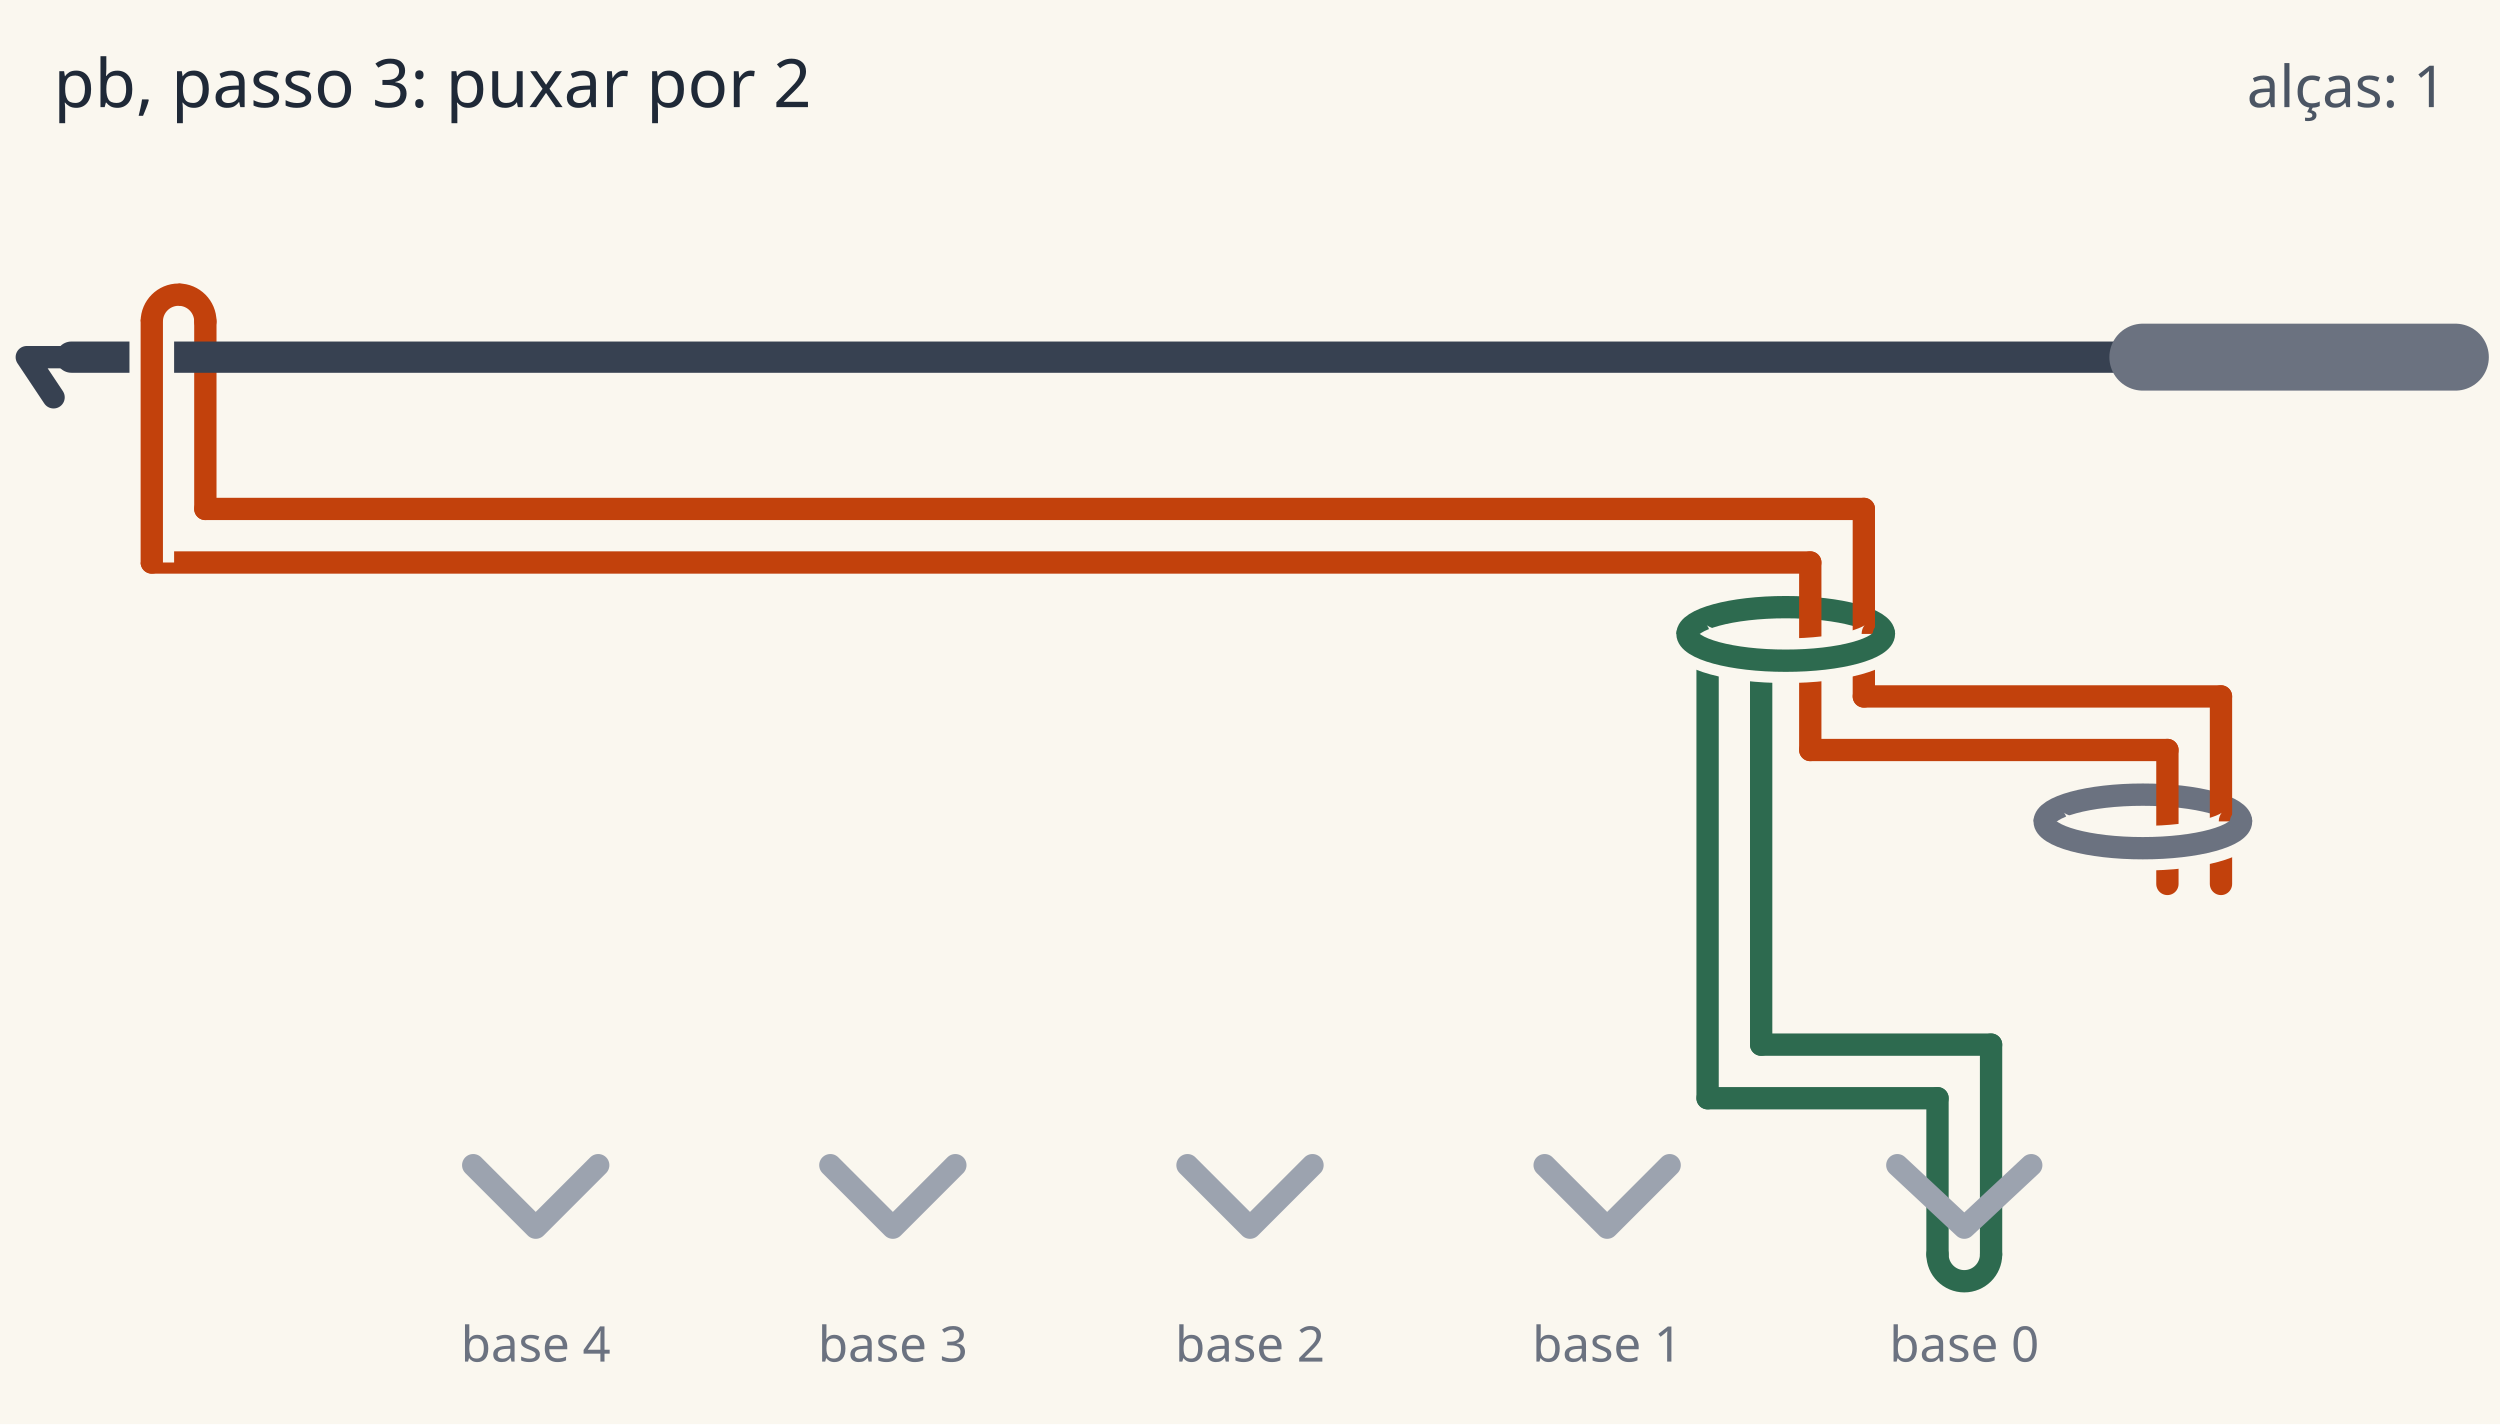
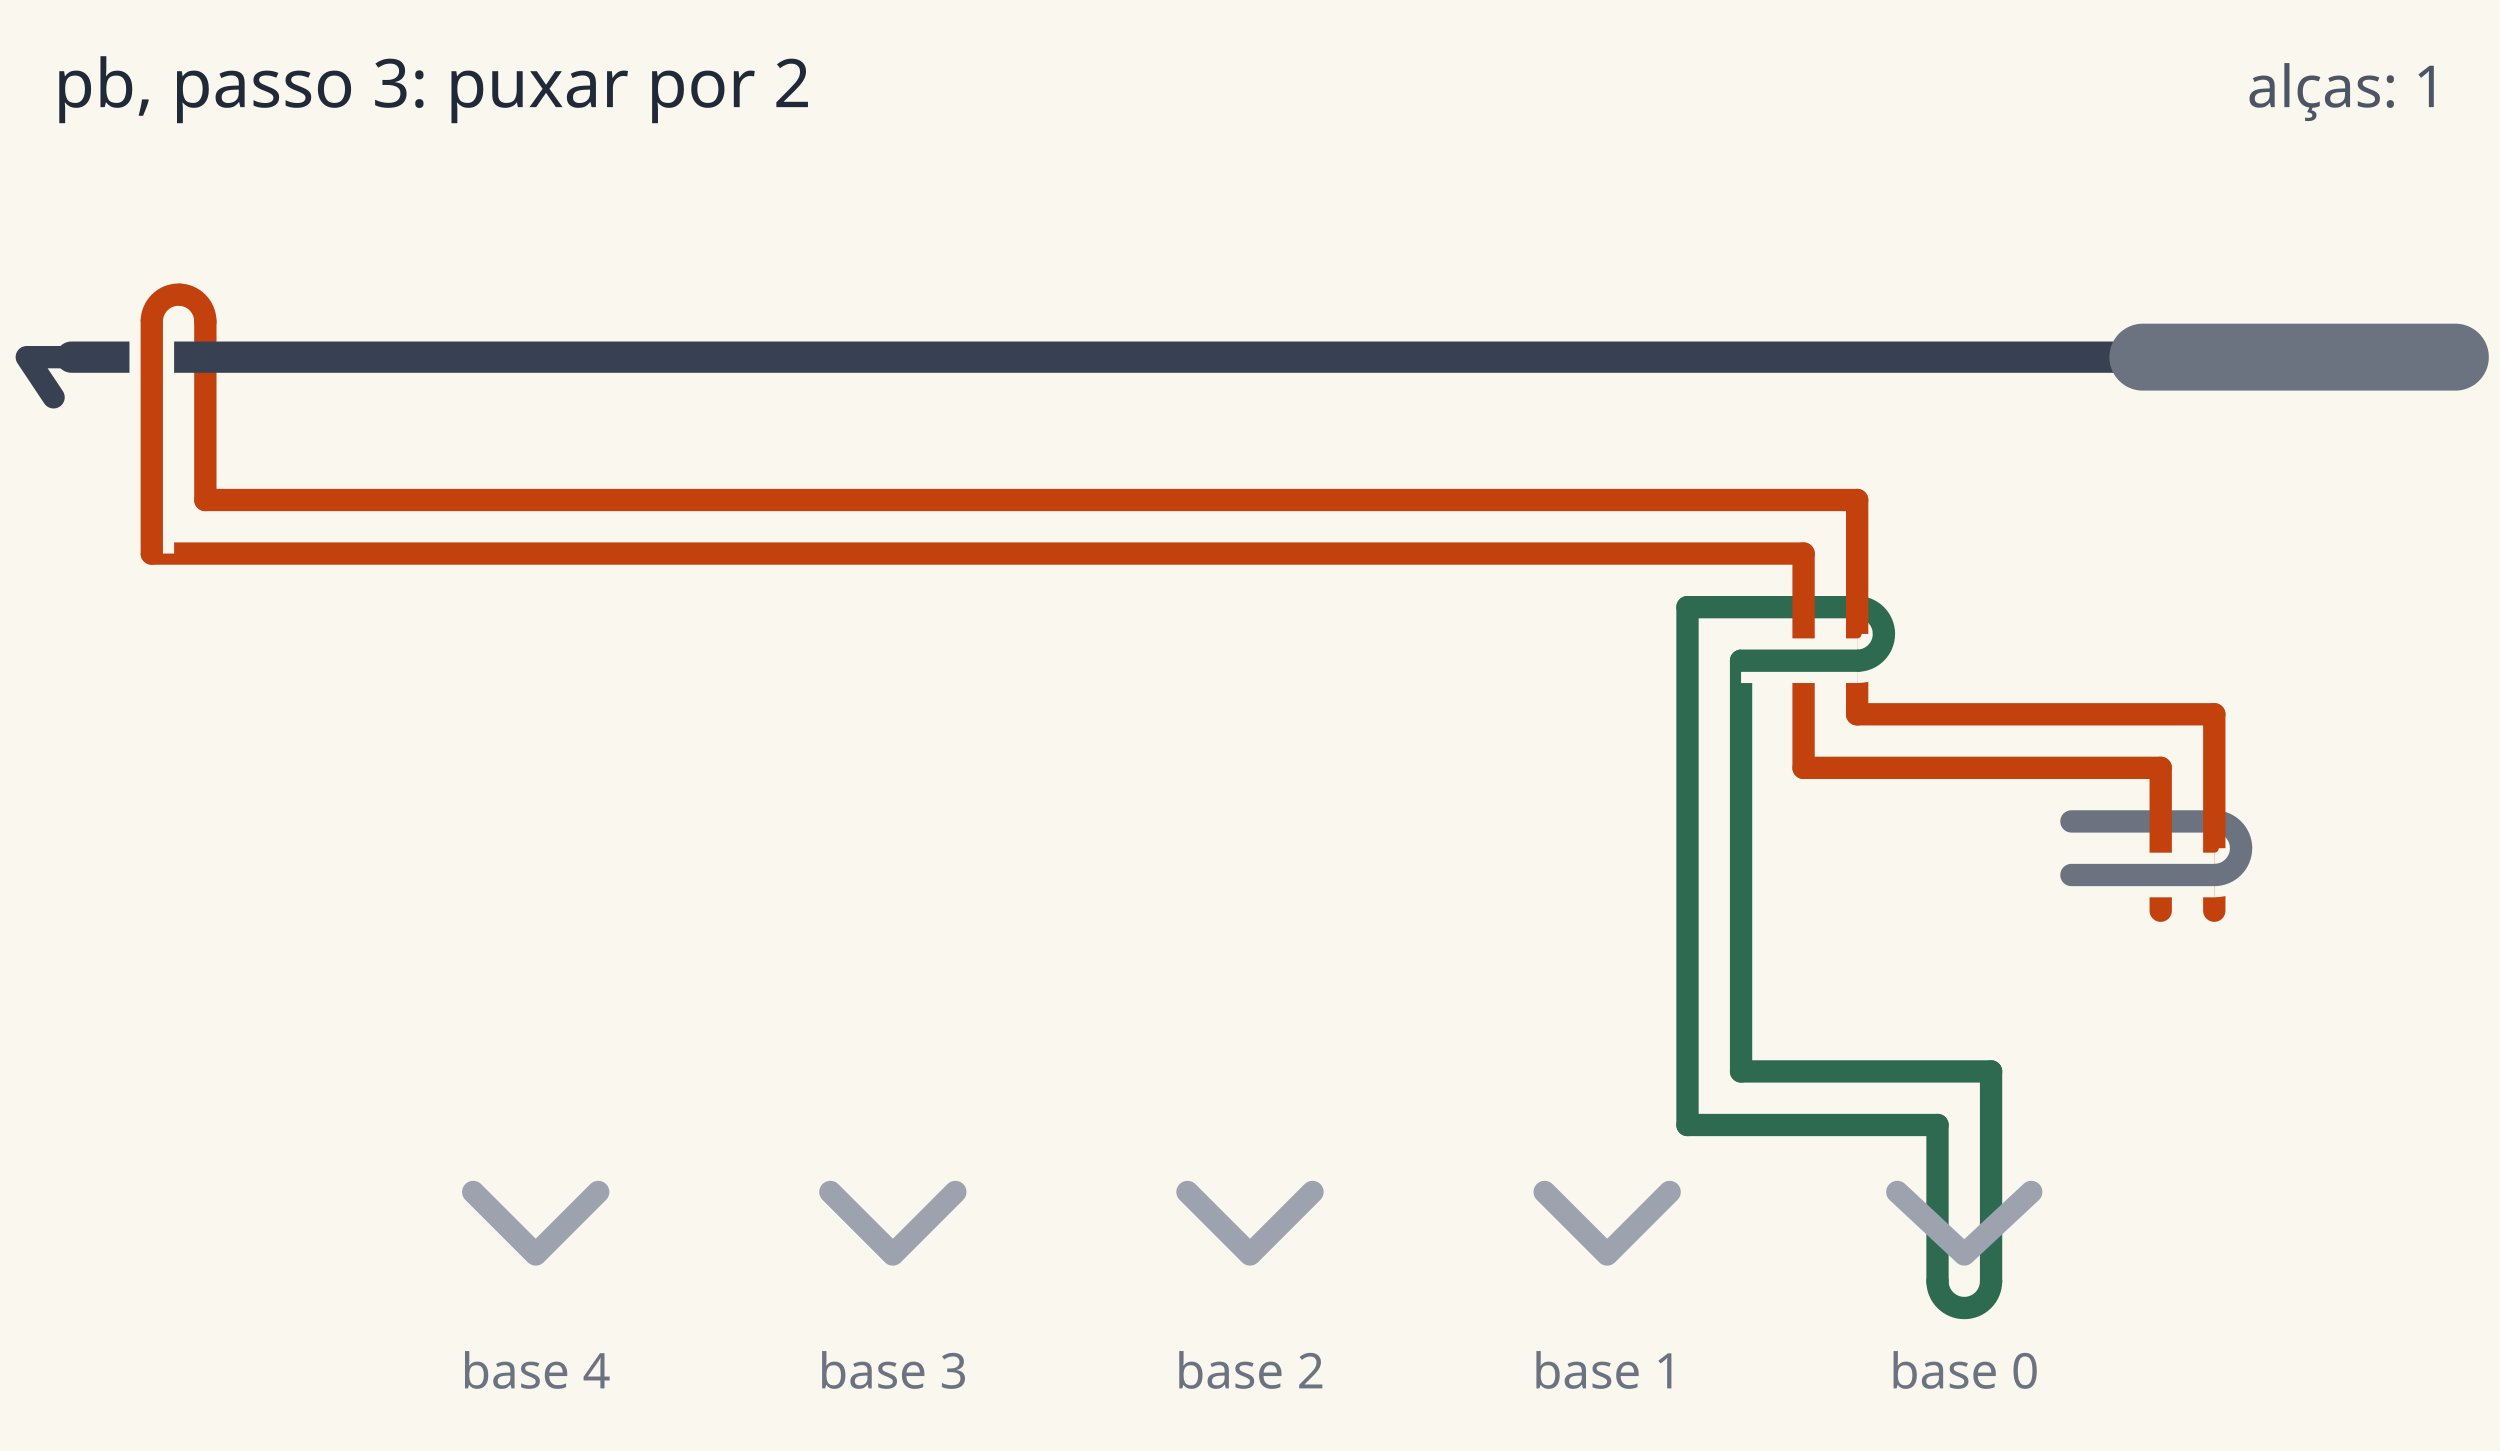
- <svg xmlns="http://www.w3.org/2000/svg" viewBox="0 0 560.0 319.0" width="560.0" height="319.0" font-family="sans-serif">
+ <svg xmlns="http://www.w3.org/2000/svg" viewBox="0 0 560.0 325.0" width="560.0" height="325.0" font-family="sans-serif">
  <rect width="100%" height="100%" fill="#faf7ef" />
  <text x="12" y="24" font-size="15" fill="#1f2937">pb, passo 3: puxar por 2</text>
  <text x="548.0" y="24" font-size="13" text-anchor="end" fill="#4b5563">alças: 1</text>
-   <text x="440.0" y="305.0" font-size="11" text-anchor="middle" fill="#6b7280">base 0</text>
-   <text x="360.0" y="305.0" font-size="11" text-anchor="middle" fill="#6b7280">base 1</text>
-   <text x="280.0" y="305.0" font-size="11" text-anchor="middle" fill="#6b7280">base 2</text>
-   <text x="200.0" y="305.0" font-size="11" text-anchor="middle" fill="#6b7280">base 3</text>
-   <text x="120.0" y="305.0" font-size="11" text-anchor="middle" fill="#6b7280">base 4</text>
-   <path data-loop="0" data-kind="initial" data-on-hook="0" data-part="back" data-cx="480.0" data-cy="184.0" d="M 458.0 184.0 A 22 6 0 0 1 502.0 184.0" fill="none" stroke="#6b7280" stroke-width="5" stroke-linecap="round" />
-   <path data-loop="1" data-kind="pulled" data-on-hook="0" data-part="back" data-cx="400.0" data-cy="142.0" d="M 378.0 142.0 A 22 6 0 0 1 422.0 142.0" fill="none" stroke="#2d6a4f" stroke-width="5" stroke-linecap="round" />
+   <text x="440.0" y="311.0" font-size="11" text-anchor="middle" fill="#6b7280">base 0</text>
+   <text x="360.0" y="311.0" font-size="11" text-anchor="middle" fill="#6b7280">base 1</text>
+   <text x="280.0" y="311.0" font-size="11" text-anchor="middle" fill="#6b7280">base 2</text>
+   <text x="200.0" y="311.0" font-size="11" text-anchor="middle" fill="#6b7280">base 3</text>
+   <text x="120.0" y="311.0" font-size="11" text-anchor="middle" fill="#6b7280">base 4</text>
+   <path data-bend="0" data-side="back" d="M 496.0 184.0 A 6 6 0 0 1 502.0 190.0" fill="none" stroke="#6b7280" stroke-width="5" stroke-linecap="round" />
+   <line data-pair="0" data-side="back" data-seg="0" data-loop="0" data-kind="initial" data-on-hook="0" data-part="back" data-cx="496.0" data-cy="190.0" data-hx="483.0" data-hw="19.0" x1="496.0" y1="184.0" x2="464.0" y2="184.0" stroke="#6b7280" stroke-width="5" stroke-linecap="round" />
+   <path data-bend="1" data-side="back" d="M 416.0 136.0 A 6 6 0 0 1 422.0 142.0" fill="none" stroke="#2d6a4f" stroke-width="5" stroke-linecap="round" />
+   <line data-pair="1" data-side="back" data-seg="0" data-loop="1" data-kind="pulled" data-on-hook="0" data-part="back" data-cx="416.0" data-cy="142.0" data-hx="403.0" data-hw="19.0" x1="416.0" y1="136.0" x2="378.0" y2="136.0" stroke="#2d6a4f" stroke-width="5" stroke-linecap="round" />
  <path data-bend="2" data-side="back" d="M 46.0 72 A 6 6 0 0 0 40.0 66" fill="none" stroke="#c2410c" stroke-width="5" stroke-linecap="round" />
-   <line data-pair="2" data-side="back" data-seg="0" data-strand="2" data-draw="1" data-loop="2" data-kind="yo" data-on-hook="1" data-part="back" data-cx="40.0" data-cy="80" x1="46.0" y1="72.0" x2="46.0" y2="114.0" stroke="#c2410c" stroke-width="5" stroke-linecap="round" />
+   <line data-pair="2" data-side="back" data-seg="0" data-strand="2" data-draw="1" data-loop="2" data-kind="yo" data-on-hook="1" data-part="back" data-cx="40.0" data-cy="80" x1="46.0" y1="72.0" x2="46.0" y2="112.0" stroke="#c2410c" stroke-width="5" stroke-linecap="round" />
  <line data-hook="1" x1="544.0" y1="80" x2="16.0" y2="80" stroke="#374151" stroke-width="7" stroke-linecap="round" />
  <line data-hook-handle="1" x1="550.0" y1="80" x2="480.0" y2="80" stroke="#6b7280" stroke-width="15" stroke-linecap="round" />
  <path data-hook-tip="1" d="M 18.0 80 L 6.0 80 L 12.0 89" fill="none" stroke="#374151" stroke-width="5" stroke-linecap="round" stroke-linejoin="round" />
-   <line data-pair="1" data-side="back" data-seg="0" data-leg="1" data-base="0" x1="394.5" y1="148.0" x2="394.5" y2="234.0" stroke="#2d6a4f" stroke-width="5" stroke-linecap="round" />
-   <line data-pair="1" data-side="back" data-seg="1" data-leg="1" data-base="0" x1="394.5" y1="234.0" x2="446.0" y2="234.0" stroke="#2d6a4f" stroke-width="5" stroke-linecap="round" />
-   <line data-pair="1" data-side="back" data-seg="2" data-leg="1" data-base="0" x1="446.0" y1="234.0" x2="446.0" y2="281.0" stroke="#2d6a4f" stroke-width="5" stroke-linecap="round" />
-   <line data-pair="1" data-side="front" data-seg="0" data-leg="1" data-base="0" x1="382.5" y1="148.0" x2="382.5" y2="246.0" stroke="#2d6a4f" stroke-width="5" stroke-linecap="round" />
-   <line data-pair="1" data-side="front" data-seg="1" data-leg="1" data-base="0" x1="382.5" y1="246.0" x2="434.0" y2="246.0" stroke="#2d6a4f" stroke-width="5" stroke-linecap="round" />
-   <line data-pair="1" data-side="front" data-seg="2" data-leg="1" data-base="0" x1="434.0" y1="246.0" x2="434.0" y2="281.0" stroke="#2d6a4f" stroke-width="5" stroke-linecap="round" />
-   <line data-pair="2" data-side="back" data-seg="1" data-strand="2" data-draw="1" x1="46.0" y1="114.0" x2="417.5" y2="114.0" stroke="#c2410c" stroke-width="5" stroke-linecap="round" />
-   <line data-pair="2" data-side="back" data-seg="2" data-strand="2" data-draw="1" data-through="1" x1="417.5" y1="114.0" x2="417.5" y2="156.0" stroke="#c2410c" stroke-width="5" stroke-linecap="round" />
-   <line data-pair="2" data-side="back" data-seg="3" data-strand="2" data-draw="1" x1="417.5" y1="156.0" x2="497.5" y2="156.0" stroke="#c2410c" stroke-width="5" stroke-linecap="round" />
-   <line data-pair="2" data-side="back" data-seg="4" data-strand="2" data-draw="1" data-through="0" x1="497.5" y1="156.0" x2="497.5" y2="198.0" stroke="#c2410c" stroke-width="5" stroke-linecap="round" />
-   <line data-pair="2" data-side="front" data-seg="1" data-strand="2" data-draw="1" x1="34.0" y1="126.0" x2="405.5" y2="126.0" stroke="#c2410c" stroke-width="5" stroke-linecap="round" />
-   <line data-pair="2" data-side="front" data-seg="2" data-strand="2" data-draw="1" data-through="1" x1="405.5" y1="126.0" x2="405.5" y2="168.0" stroke="#c2410c" stroke-width="5" stroke-linecap="round" />
-   <line data-pair="2" data-side="front" data-seg="3" data-strand="2" data-draw="1" x1="405.5" y1="168.0" x2="485.5" y2="168.0" stroke="#c2410c" stroke-width="5" stroke-linecap="round" />
-   <line data-pair="2" data-side="front" data-seg="4" data-strand="2" data-draw="1" data-through="0" x1="485.5" y1="168.0" x2="485.5" y2="198.0" stroke="#c2410c" stroke-width="5" stroke-linecap="round" />
-   <path data-leg-curve="1" data-base="0" d="M 446.0 281.0 A 6 6 0 0 1 434.0 281.0" fill="none" stroke="#2d6a4f" stroke-width="5" stroke-linecap="round" />
-   <path data-base-top="0" data-cx="440.0" data-hw="15.0" d="M 425.0 261.0 L 440.0 275.0 L 455.0 261.0" fill="none" stroke="#9ca3af" stroke-width="5" stroke-linecap="round" stroke-linejoin="round" />
-   <path data-base-top="1" data-cx="360.0" data-hw="14.0" d="M 346.0 261.0 L 360.0 275.0 L 374.0 261.0" fill="none" stroke="#9ca3af" stroke-width="5" stroke-linecap="round" stroke-linejoin="round" />
-   <path data-base-top="2" data-cx="280.0" data-hw="14.0" d="M 266.0 261.0 L 280.0 275.0 L 294.0 261.0" fill="none" stroke="#9ca3af" stroke-width="5" stroke-linecap="round" stroke-linejoin="round" />
-   <path data-base-top="3" data-cx="200.0" data-hw="14.0" d="M 186.0 261.0 L 200.0 275.0 L 214.0 261.0" fill="none" stroke="#9ca3af" stroke-width="5" stroke-linecap="round" stroke-linejoin="round" />
-   <path data-base-top="4" data-cx="120.0" data-hw="14.0" d="M 106.0 261.0 L 120.0 275.0 L 134.0 261.0" fill="none" stroke="#9ca3af" stroke-width="5" stroke-linecap="round" stroke-linejoin="round" />
-   <path d="M 458.0 184.0 A 22 6 0 0 0 502.0 184.0" fill="none" stroke="#faf7ef" stroke-width="10" stroke-linecap="butt" />
-   <path data-loop="0" data-kind="initial" data-on-hook="0" data-part="front" data-cx="480.0" data-cy="184.0" d="M 458.0 184.0 A 22 6 0 0 0 502.0 184.0" fill="none" stroke="#6b7280" stroke-width="5" stroke-linecap="round" />
-   <path d="M 378.0 142.0 A 22 6 0 0 0 422.0 142.0" fill="none" stroke="#faf7ef" stroke-width="10" stroke-linecap="butt" />
-   <path data-loop="1" data-kind="pulled" data-on-hook="0" data-part="front" data-cx="400.0" data-cy="142.0" d="M 378.0 142.0 A 22 6 0 0 0 422.0 142.0" fill="none" stroke="#2d6a4f" stroke-width="5" stroke-linecap="round" />
+   <line data-pair="1" data-side="back" data-seg="1" data-leg="1" data-base="0" x1="378.0" y1="136.0" x2="378.0" y2="252.0" stroke="#2d6a4f" stroke-width="5" stroke-linecap="round" />
+   <line data-pair="1" data-side="back" data-seg="2" data-leg="1" data-base="0" x1="378.0" y1="252.0" x2="434.0" y2="252.0" stroke="#2d6a4f" stroke-width="5" stroke-linecap="round" />
+   <line data-pair="1" data-side="back" data-seg="3" data-leg="1" data-base="0" x1="434.0" y1="252.0" x2="434.0" y2="287.0" stroke="#2d6a4f" stroke-width="5" stroke-linecap="round" />
+   <line data-pair="1" data-side="front" data-seg="1" data-leg="1" data-base="0" x1="390.0" y1="148.0" x2="390.0" y2="240.0" stroke="#2d6a4f" stroke-width="5" stroke-linecap="round" />
+   <line data-pair="1" data-side="front" data-seg="2" data-leg="1" data-base="0" x1="390.0" y1="240.0" x2="446.0" y2="240.0" stroke="#2d6a4f" stroke-width="5" stroke-linecap="round" />
+   <line data-pair="1" data-side="front" data-seg="3" data-leg="1" data-base="0" x1="446.0" y1="240.0" x2="446.0" y2="287.0" stroke="#2d6a4f" stroke-width="5" stroke-linecap="round" />
+   <line data-pair="2" data-side="back" data-seg="1" data-strand="2" data-draw="1" x1="46.0" y1="112.0" x2="416.0" y2="112.0" stroke="#c2410c" stroke-width="5" stroke-linecap="round" />
+   <line data-pair="2" data-side="back" data-seg="2" data-strand="2" data-draw="1" data-through="1" x1="416.0" y1="112.0" x2="416.0" y2="160.0" stroke="#c2410c" stroke-width="5" stroke-linecap="round" />
+   <line data-pair="2" data-side="back" data-seg="3" data-strand="2" data-draw="1" x1="416.0" y1="160.0" x2="496.0" y2="160.0" stroke="#c2410c" stroke-width="5" stroke-linecap="round" />
+   <line data-pair="2" data-side="back" data-seg="4" data-strand="2" data-draw="1" data-through="0" x1="496.0" y1="160.0" x2="496.0" y2="204.0" stroke="#c2410c" stroke-width="5" stroke-linecap="round" />
+   <line data-pair="2" data-side="front" data-seg="1" data-strand="2" data-draw="1" x1="34.0" y1="124.0" x2="404.0" y2="124.0" stroke="#c2410c" stroke-width="5" stroke-linecap="round" />
+   <line data-pair="2" data-side="front" data-seg="2" data-strand="2" data-draw="1" data-through="1" x1="404.0" y1="124.0" x2="404.0" y2="172.0" stroke="#c2410c" stroke-width="5" stroke-linecap="round" />
+   <line data-pair="2" data-side="front" data-seg="3" data-strand="2" data-draw="1" x1="404.0" y1="172.0" x2="484.0" y2="172.0" stroke="#c2410c" stroke-width="5" stroke-linecap="round" />
+   <line data-pair="2" data-side="front" data-seg="4" data-strand="2" data-draw="1" data-through="0" x1="484.0" y1="172.0" x2="484.0" y2="204.0" stroke="#c2410c" stroke-width="5" stroke-linecap="round" />
+   <path data-leg-curve="1" data-base="0" d="M 446.0 287.0 A 6 6 0 0 1 434.0 287.0" fill="none" stroke="#2d6a4f" stroke-width="5" stroke-linecap="round" />
+   <path data-base-top="0" data-cx="440.0" data-hw="15.0" d="M 425.0 267.0 L 440.0 281.0 L 455.0 267.0" fill="none" stroke="#9ca3af" stroke-width="5" stroke-linecap="round" stroke-linejoin="round" />
+   <path data-base-top="1" data-cx="360.0" data-hw="14.0" d="M 346.0 267.0 L 360.0 281.0 L 374.0 267.0" fill="none" stroke="#9ca3af" stroke-width="5" stroke-linecap="round" stroke-linejoin="round" />
+   <path data-base-top="2" data-cx="280.0" data-hw="14.0" d="M 266.0 267.0 L 280.0 281.0 L 294.0 267.0" fill="none" stroke="#9ca3af" stroke-width="5" stroke-linecap="round" stroke-linejoin="round" />
+   <path data-base-top="3" data-cx="200.0" data-hw="14.0" d="M 186.0 267.0 L 200.0 281.0 L 214.0 267.0" fill="none" stroke="#9ca3af" stroke-width="5" stroke-linecap="round" stroke-linejoin="round" />
+   <path data-base-top="4" data-cx="120.0" data-hw="14.0" d="M 106.0 267.0 L 120.0 281.0 L 134.0 267.0" fill="none" stroke="#9ca3af" stroke-width="5" stroke-linecap="round" stroke-linejoin="round" />
+   <path d="M 502.0 190.0 A 6 6 0 0 1 496.0 196.0" stroke="#faf7ef" stroke-width="10" stroke-linecap="butt" fill="none" />
+   <path data-bend="0" data-side="front" d="M 502.0 190.0 A 6 6 0 0 1 496.0 196.0" fill="none" stroke="#6b7280" stroke-width="5" stroke-linecap="round" />
+   <line x1="496.0" y1="196.0" x2="464.0" y2="196.0" stroke="#faf7ef" stroke-width="10" stroke-linecap="butt" fill="none" />
+   <line data-pair="0" data-side="front" data-seg="0" data-loop="0" data-kind="initial" data-on-hook="0" data-part="front" data-cx="496.0" data-cy="190.0" data-hx="483.0" data-hw="19.0" x1="496.0" y1="196.0" x2="464.0" y2="196.0" stroke="#6b7280" stroke-width="5" stroke-linecap="round" />
+   <path d="M 422.0 142.0 A 6 6 0 0 1 416.0 148.0" stroke="#faf7ef" stroke-width="10" stroke-linecap="butt" fill="none" />
+   <path data-bend="1" data-side="front" d="M 422.0 142.0 A 6 6 0 0 1 416.0 148.0" fill="none" stroke="#2d6a4f" stroke-width="5" stroke-linecap="round" />
+   <line x1="416.0" y1="148.0" x2="390.0" y2="148.0" stroke="#faf7ef" stroke-width="10" stroke-linecap="butt" fill="none" />
+   <line data-pair="1" data-side="front" data-seg="0" data-loop="1" data-kind="pulled" data-on-hook="0" data-part="front" data-cx="416.0" data-cy="142.0" data-hx="403.0" data-hw="19.0" x1="416.0" y1="148.0" x2="390.0" y2="148.0" stroke="#2d6a4f" stroke-width="5" stroke-linecap="round" />
  <path d="M 40.0 66 A 6 6 0 0 0 34.0 72" stroke="#faf7ef" stroke-width="10" stroke-linecap="butt" fill="none" />
  <path data-bend="2" data-side="front" d="M 40.0 66 A 6 6 0 0 0 34.0 72" fill="none" stroke="#c2410c" stroke-width="5" stroke-linecap="round" />
-   <line x1="34.0" y1="72.0" x2="34.0" y2="126.0" stroke="#faf7ef" stroke-width="10" stroke-linecap="butt" fill="none" />
-   <line data-pair="2" data-side="front" data-seg="0" data-strand="2" data-draw="1" data-loop="2" data-kind="yo" data-on-hook="1" data-part="front" data-cx="40.0" data-cy="80" x1="34.0" y1="72.0" x2="34.0" y2="126.0" stroke="#c2410c" stroke-width="5" stroke-linecap="round" />
+   <line x1="34.0" y1="72.0" x2="34.0" y2="124.0" stroke="#faf7ef" stroke-width="10" stroke-linecap="butt" fill="none" />
+   <line data-pair="2" data-side="front" data-seg="0" data-strand="2" data-draw="1" data-loop="2" data-kind="yo" data-on-hook="1" data-part="front" data-cx="40.0" data-cy="80" x1="34.0" y1="72.0" x2="34.0" y2="124.0" stroke="#c2410c" stroke-width="5" stroke-linecap="round" />
</svg>
